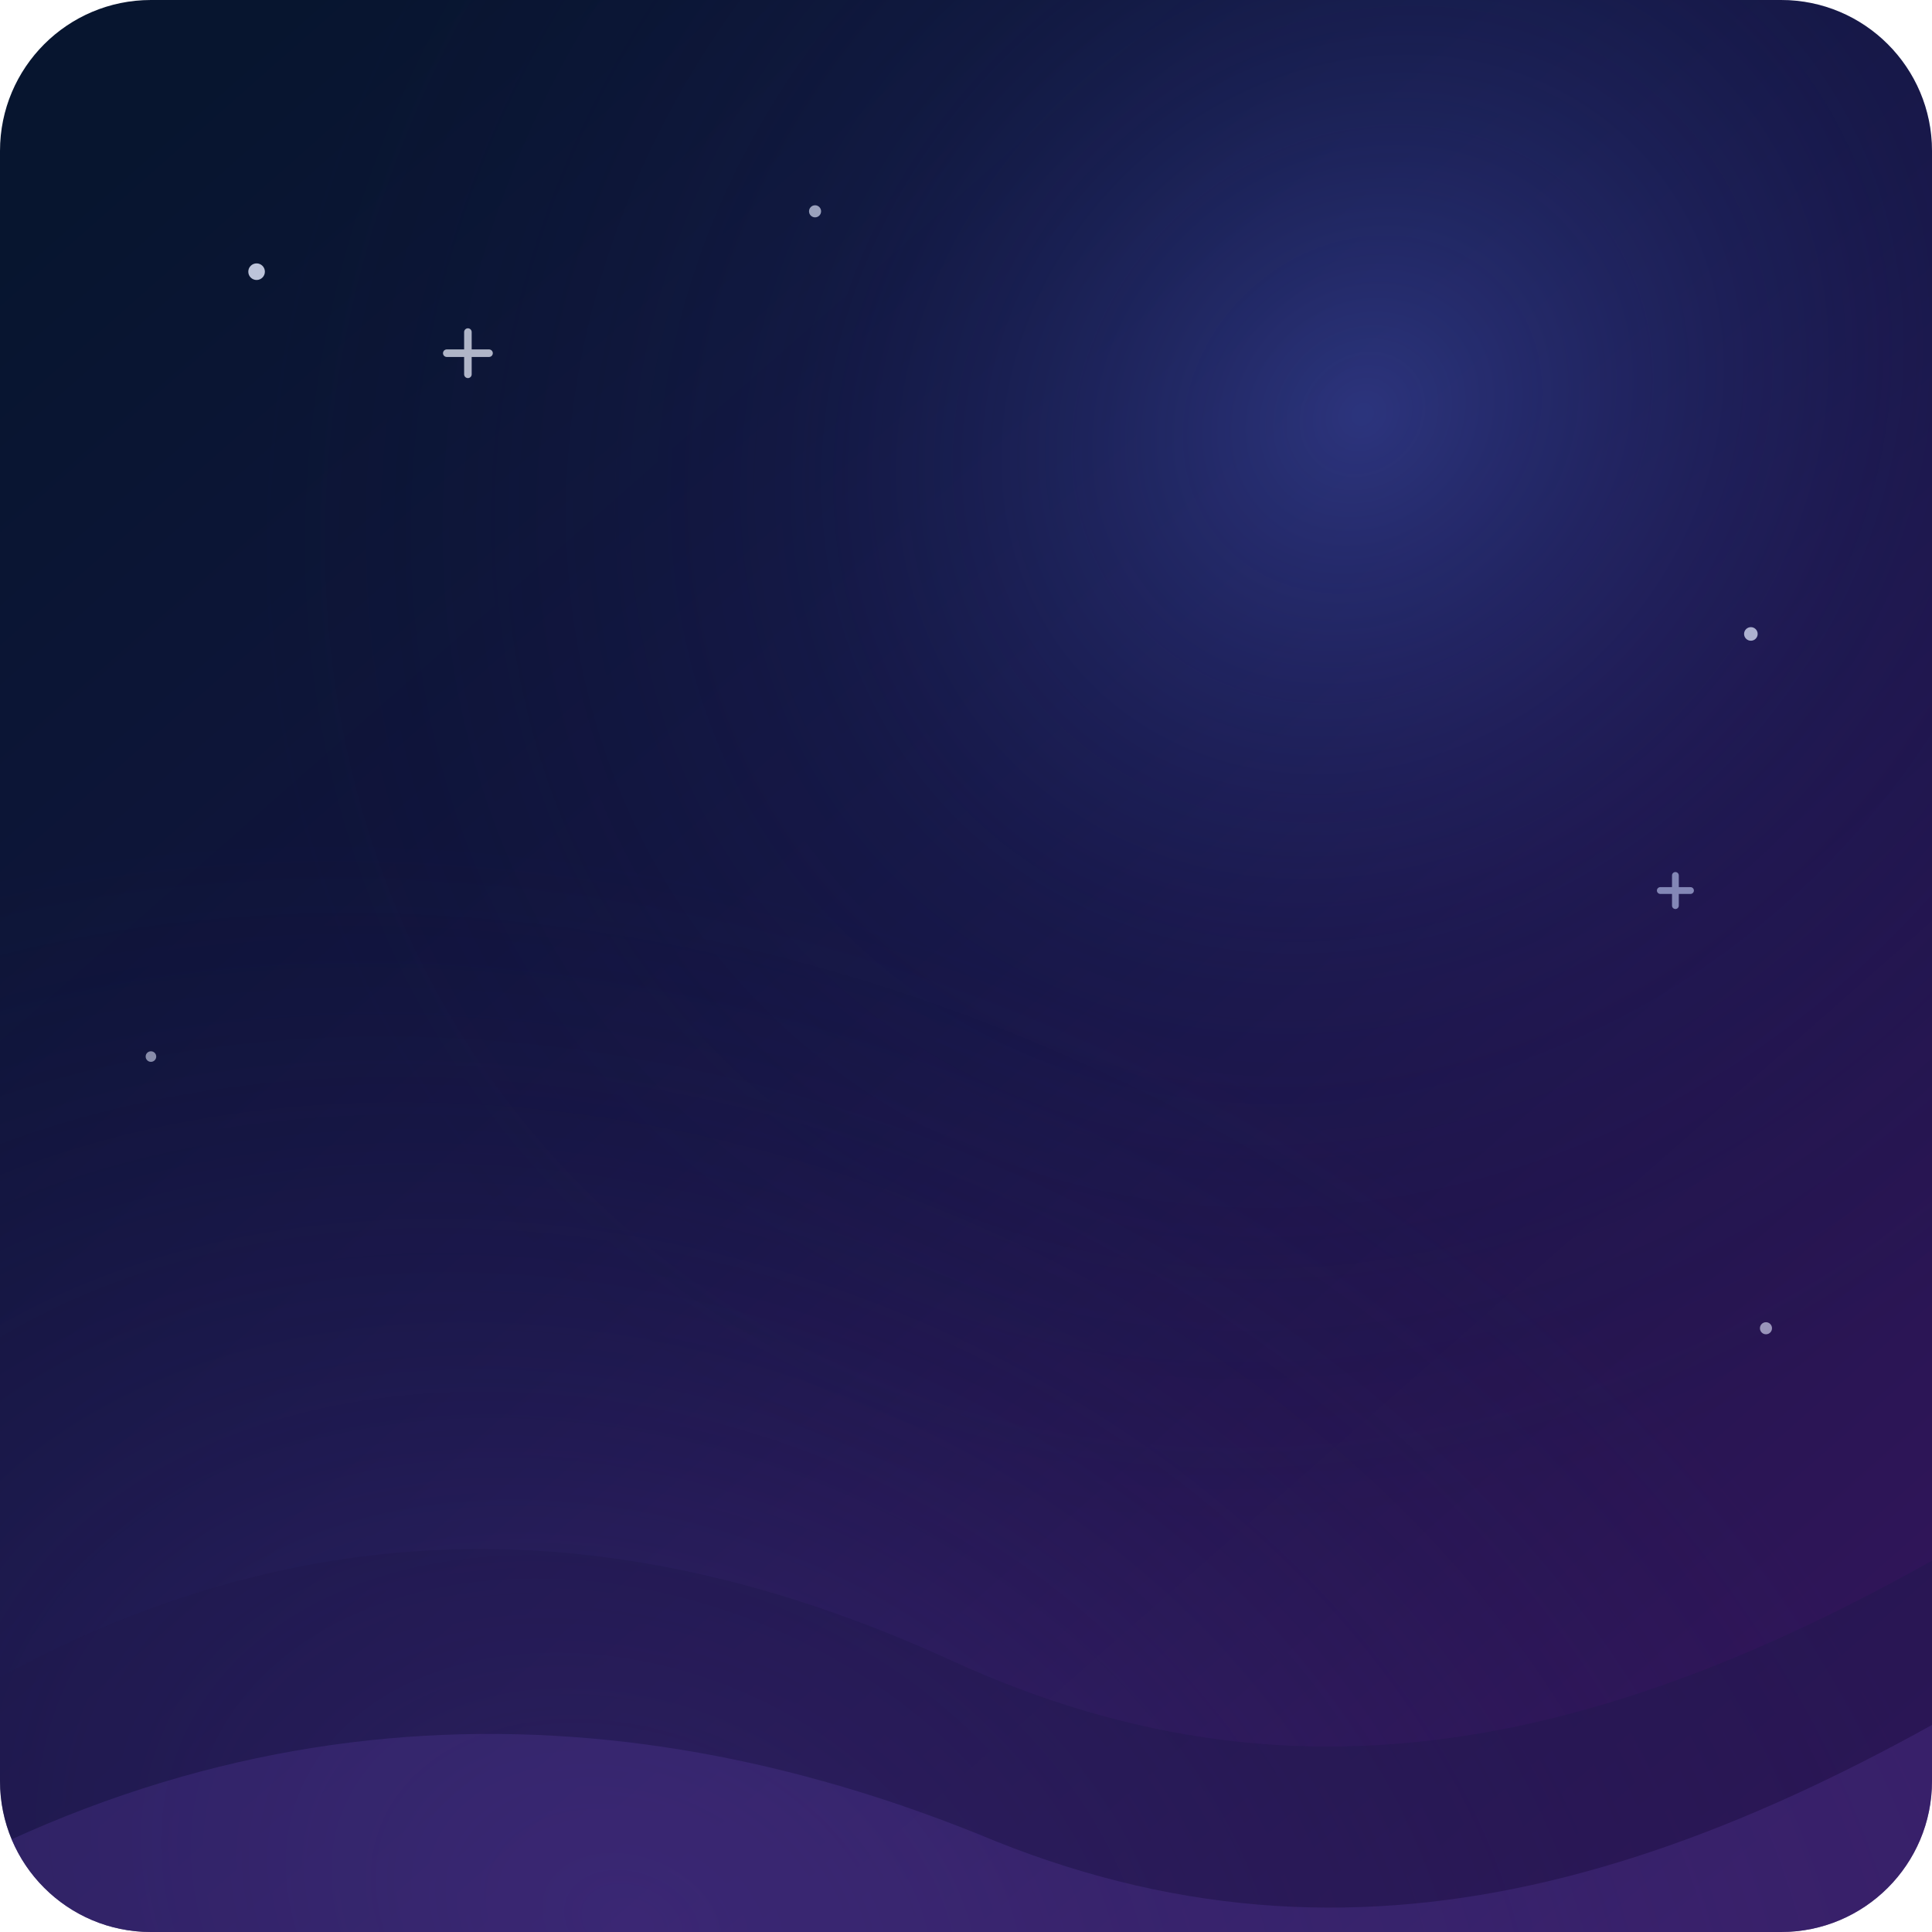
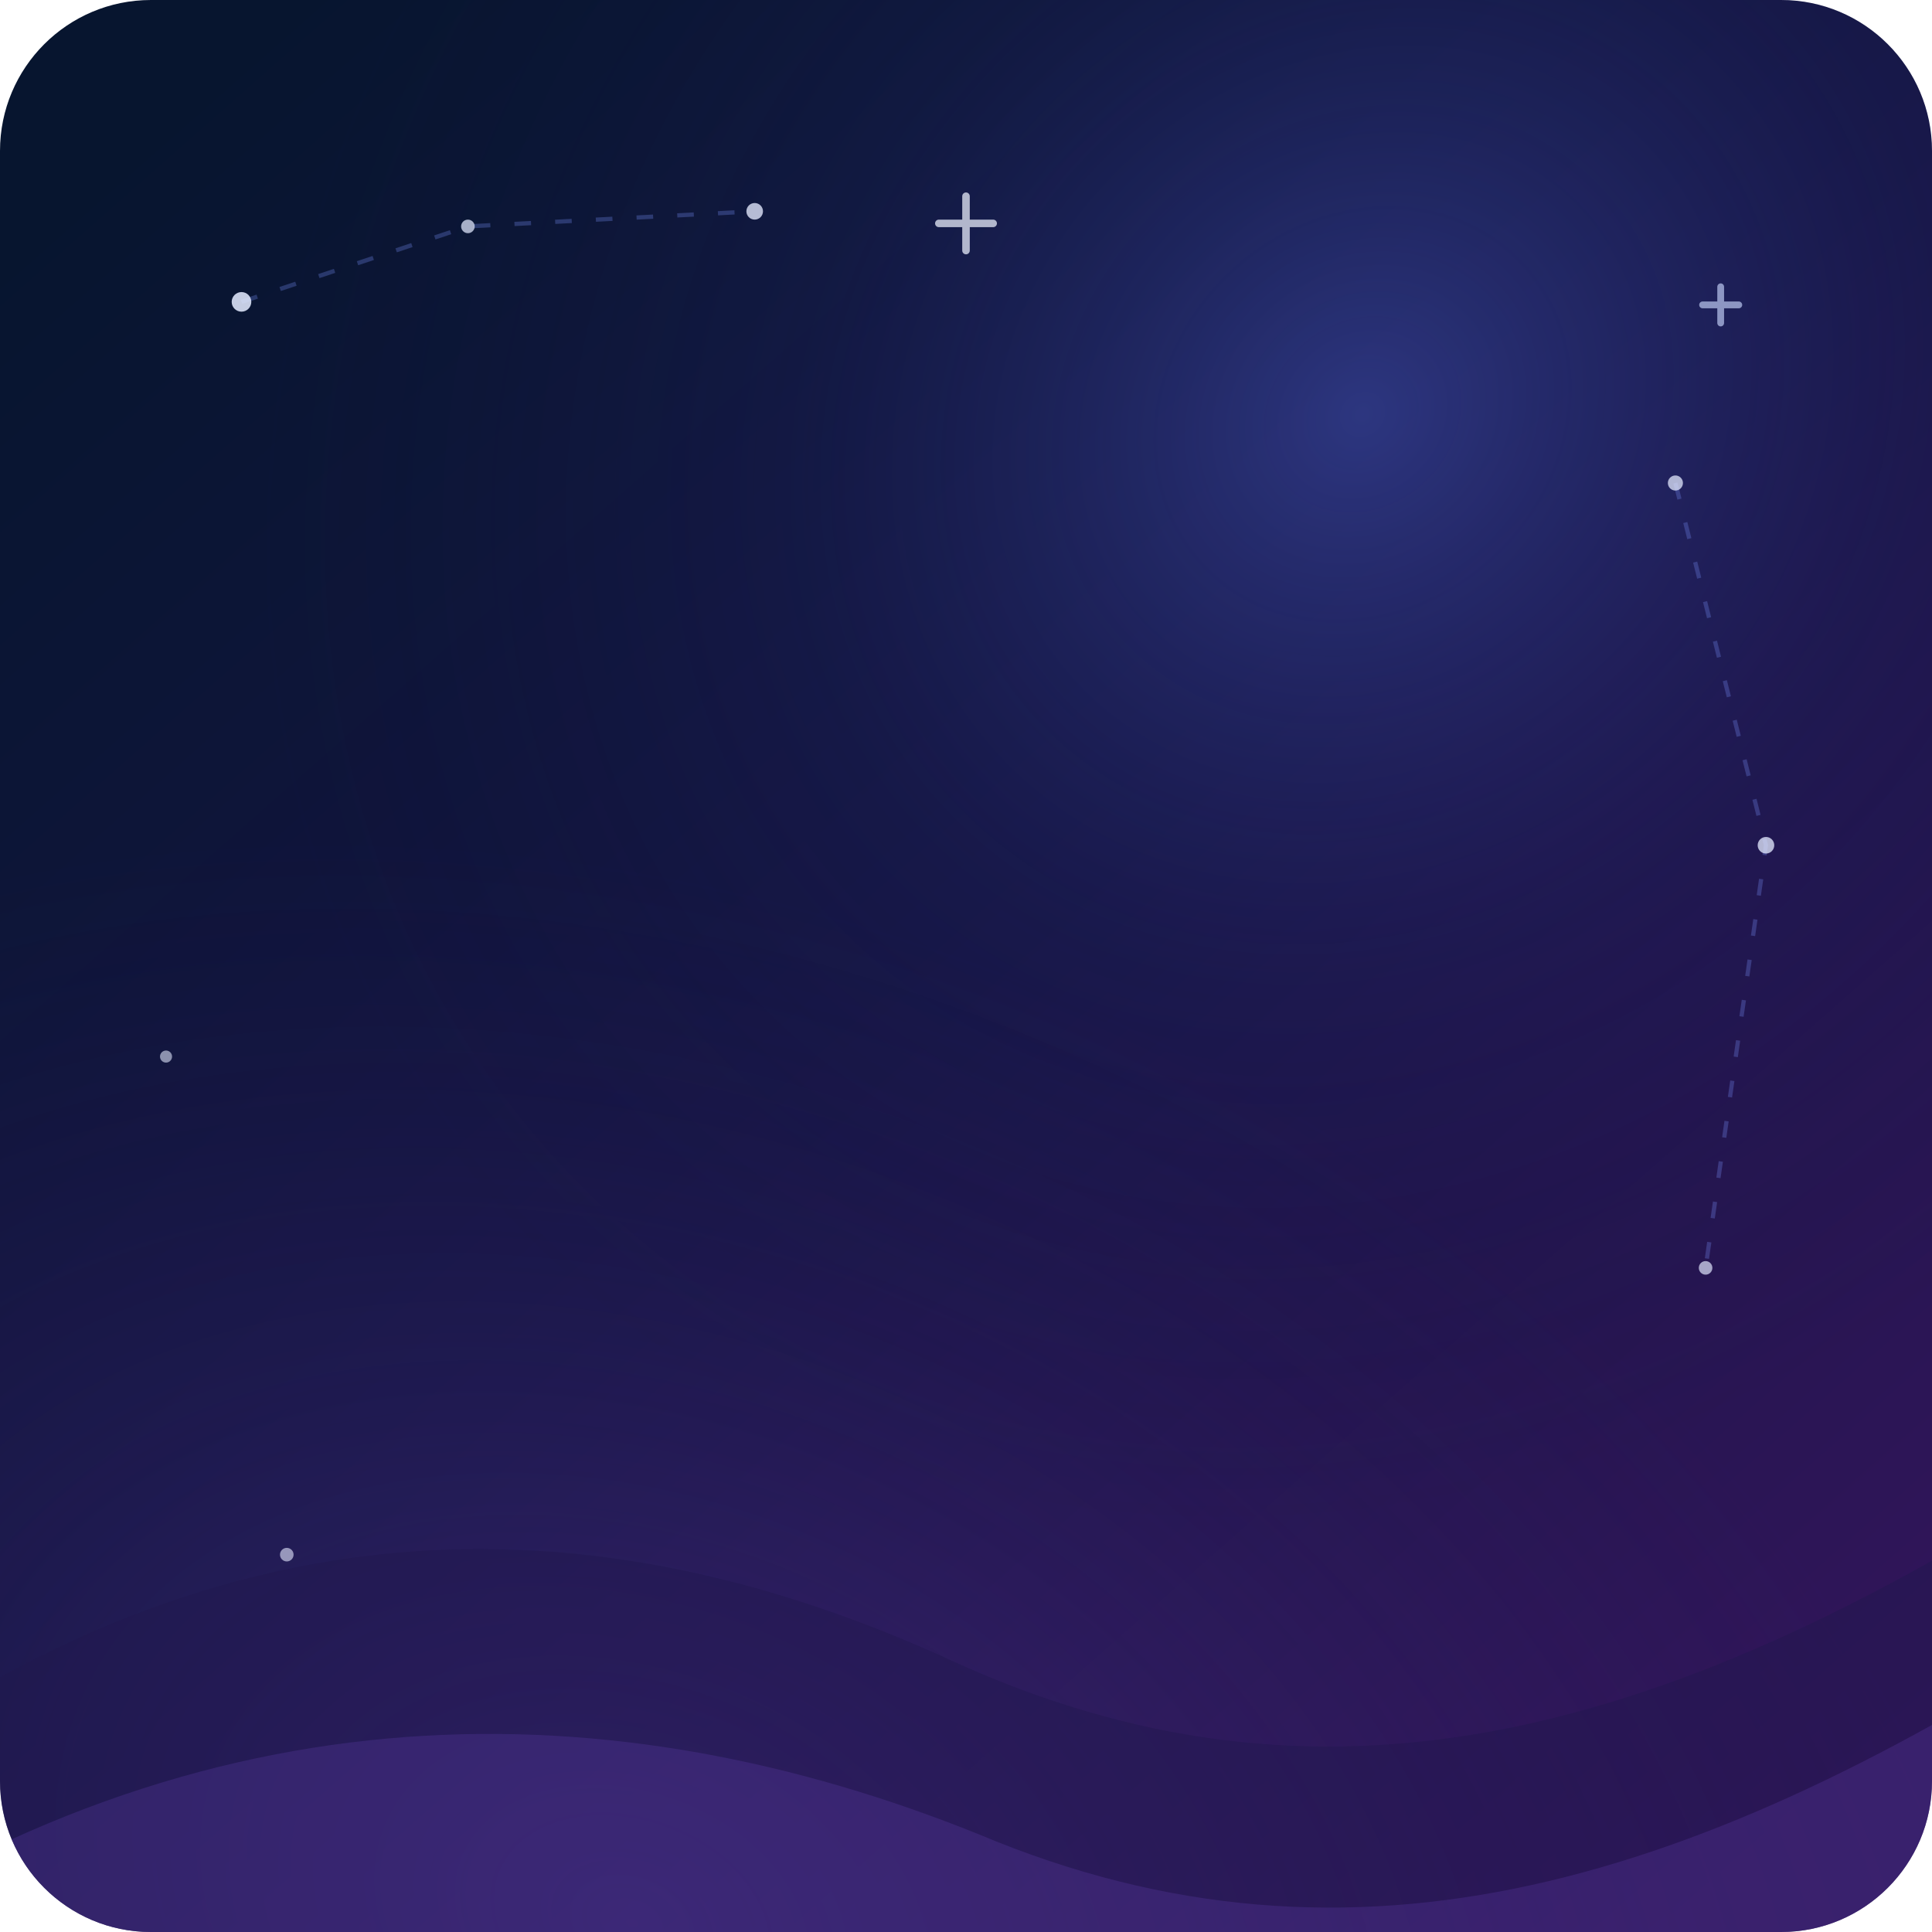
<svg xmlns="http://www.w3.org/2000/svg" width="128" height="128" viewBox="0 0 128 128" fill="none">
  <defs>
    <linearGradient id="night" x1="12" y1="6" x2="116" y2="124" gradientUnits="userSpaceOnUse">
      <stop stop-color="#07152F" />
      <stop offset="0.5" stop-color="#151443" />
      <stop offset="1" stop-color="#32155B" />
    </linearGradient>
    <radialGradient id="skyGlow" cx="0" cy="0" r="1" gradientUnits="userSpaceOnUse" gradientTransform="translate(90 28) rotate(137) scale(78 70)">
-       <stop stop-color="#5165D8" stop-opacity="0.4" />
+       <stop stop-color="#5165D8" stop-opacity="0.42" />
      <stop offset="0.5" stop-color="#283075" stop-opacity="0.16" />
      <stop offset="1" stop-color="#111635" stop-opacity="0" />
    </radialGradient>
    <radialGradient id="horizonGlow" cx="0" cy="0" r="1" gradientUnits="userSpaceOnUse" gradientTransform="translate(42 127) rotate(-70) scale(68 96)">
-       <stop stop-color="#6646B6" stop-opacity="0.34" />
+       <stop stop-color="#6646B6" stop-opacity="0.36" />
      <stop offset="1" stop-color="#352066" stop-opacity="0" />
    </radialGradient>
    <clipPath id="frame">
      <rect width="128" height="128" rx="10" />
    </clipPath>
  </defs>
  <g clip-path="url(#frame)">
    <rect width="128" height="128" fill="url(#night)" />
    <rect width="128" height="128" fill="url(#skyGlow)" />
    <rect width="128" height="128" fill="url(#horizonGlow)" />
+     <g stroke="#7B93FF" stroke-width="0.28" stroke-dasharray="1.1 1.6" opacity="0.28">
+       <path d="M16 20L31 15L50 14" />
+       <path d="M111 32L117 56L113 84" />
+     </g>
    <g fill="#E4EAFF">
-       <circle cx="17" cy="18" r="0.55" fill-opacity="0.82" />
-       <circle cx="54" cy="14" r="0.4" fill-opacity="0.65" />
-       <circle cx="116" cy="42" r="0.45" fill-opacity="0.72" />
-       <circle cx="10" cy="70" r="0.35" fill-opacity="0.56" />
-       <circle cx="117" cy="88" r="0.4" fill-opacity="0.6" />
+       <circle cx="16" cy="20" r="0.65" fill-opacity="0.86" />
+       <circle cx="31" cy="15" r="0.45" fill-opacity="0.72" />
+       <circle cx="50" cy="14" r="0.55" fill-opacity="0.78" />
+       <circle cx="111" cy="32" r="0.5" fill-opacity="0.74" />
+       <circle cx="117" cy="56" r="0.55" fill-opacity="0.76" />
+       <circle cx="113" cy="84" r="0.45" fill-opacity="0.68" />
+       <circle cx="11" cy="70" r="0.4" fill-opacity="0.58" />
+       <circle cx="19" cy="103" r="0.45" fill-opacity="0.6" />
    </g>
-     <path d="M31 22V24.8M29.6 23.4H32.4" stroke="#EEF2FF" stroke-width="0.5" stroke-linecap="round" opacity="0.72" />
-     <path d="M111 58V60M110 59H112" stroke="#CBD8FF" stroke-width="0.45" stroke-linecap="round" opacity="0.58" />
-     <path d="M-12 119C14 99 39 99 63 110C87 121 110 116 140 96V140H-12V119Z" fill="#20184E" fill-opacity="0.42" />
-     <path d="M-12 129C15 111 42 112 66 122C91 132 114 124 140 107V140H-12V129Z" fill="#6946B8" fill-opacity="0.22" />
+     <path d="M64 13V16.6M62.2 14.8H65.8" stroke="#EEF2FF" stroke-width="0.5" stroke-linecap="round" opacity="0.72" />
+     <path d="M114 19V21.4M112.8 20.2H115.2" stroke="#CBD8FF" stroke-width="0.45" stroke-linecap="round" opacity="0.64" />
+     <path d="M-12 119C14 99 39 99 63 110C87 121 110 116 140 96V140H-12V119Z" fill="#20184E" fill-opacity="0.44" />
+     <path d="M-12 129C15 111 42 112 66 122C91 132 114 124 140 107V140H-12V129Z" fill="#6946B8" fill-opacity="0.24" />
  </g>
</svg>
